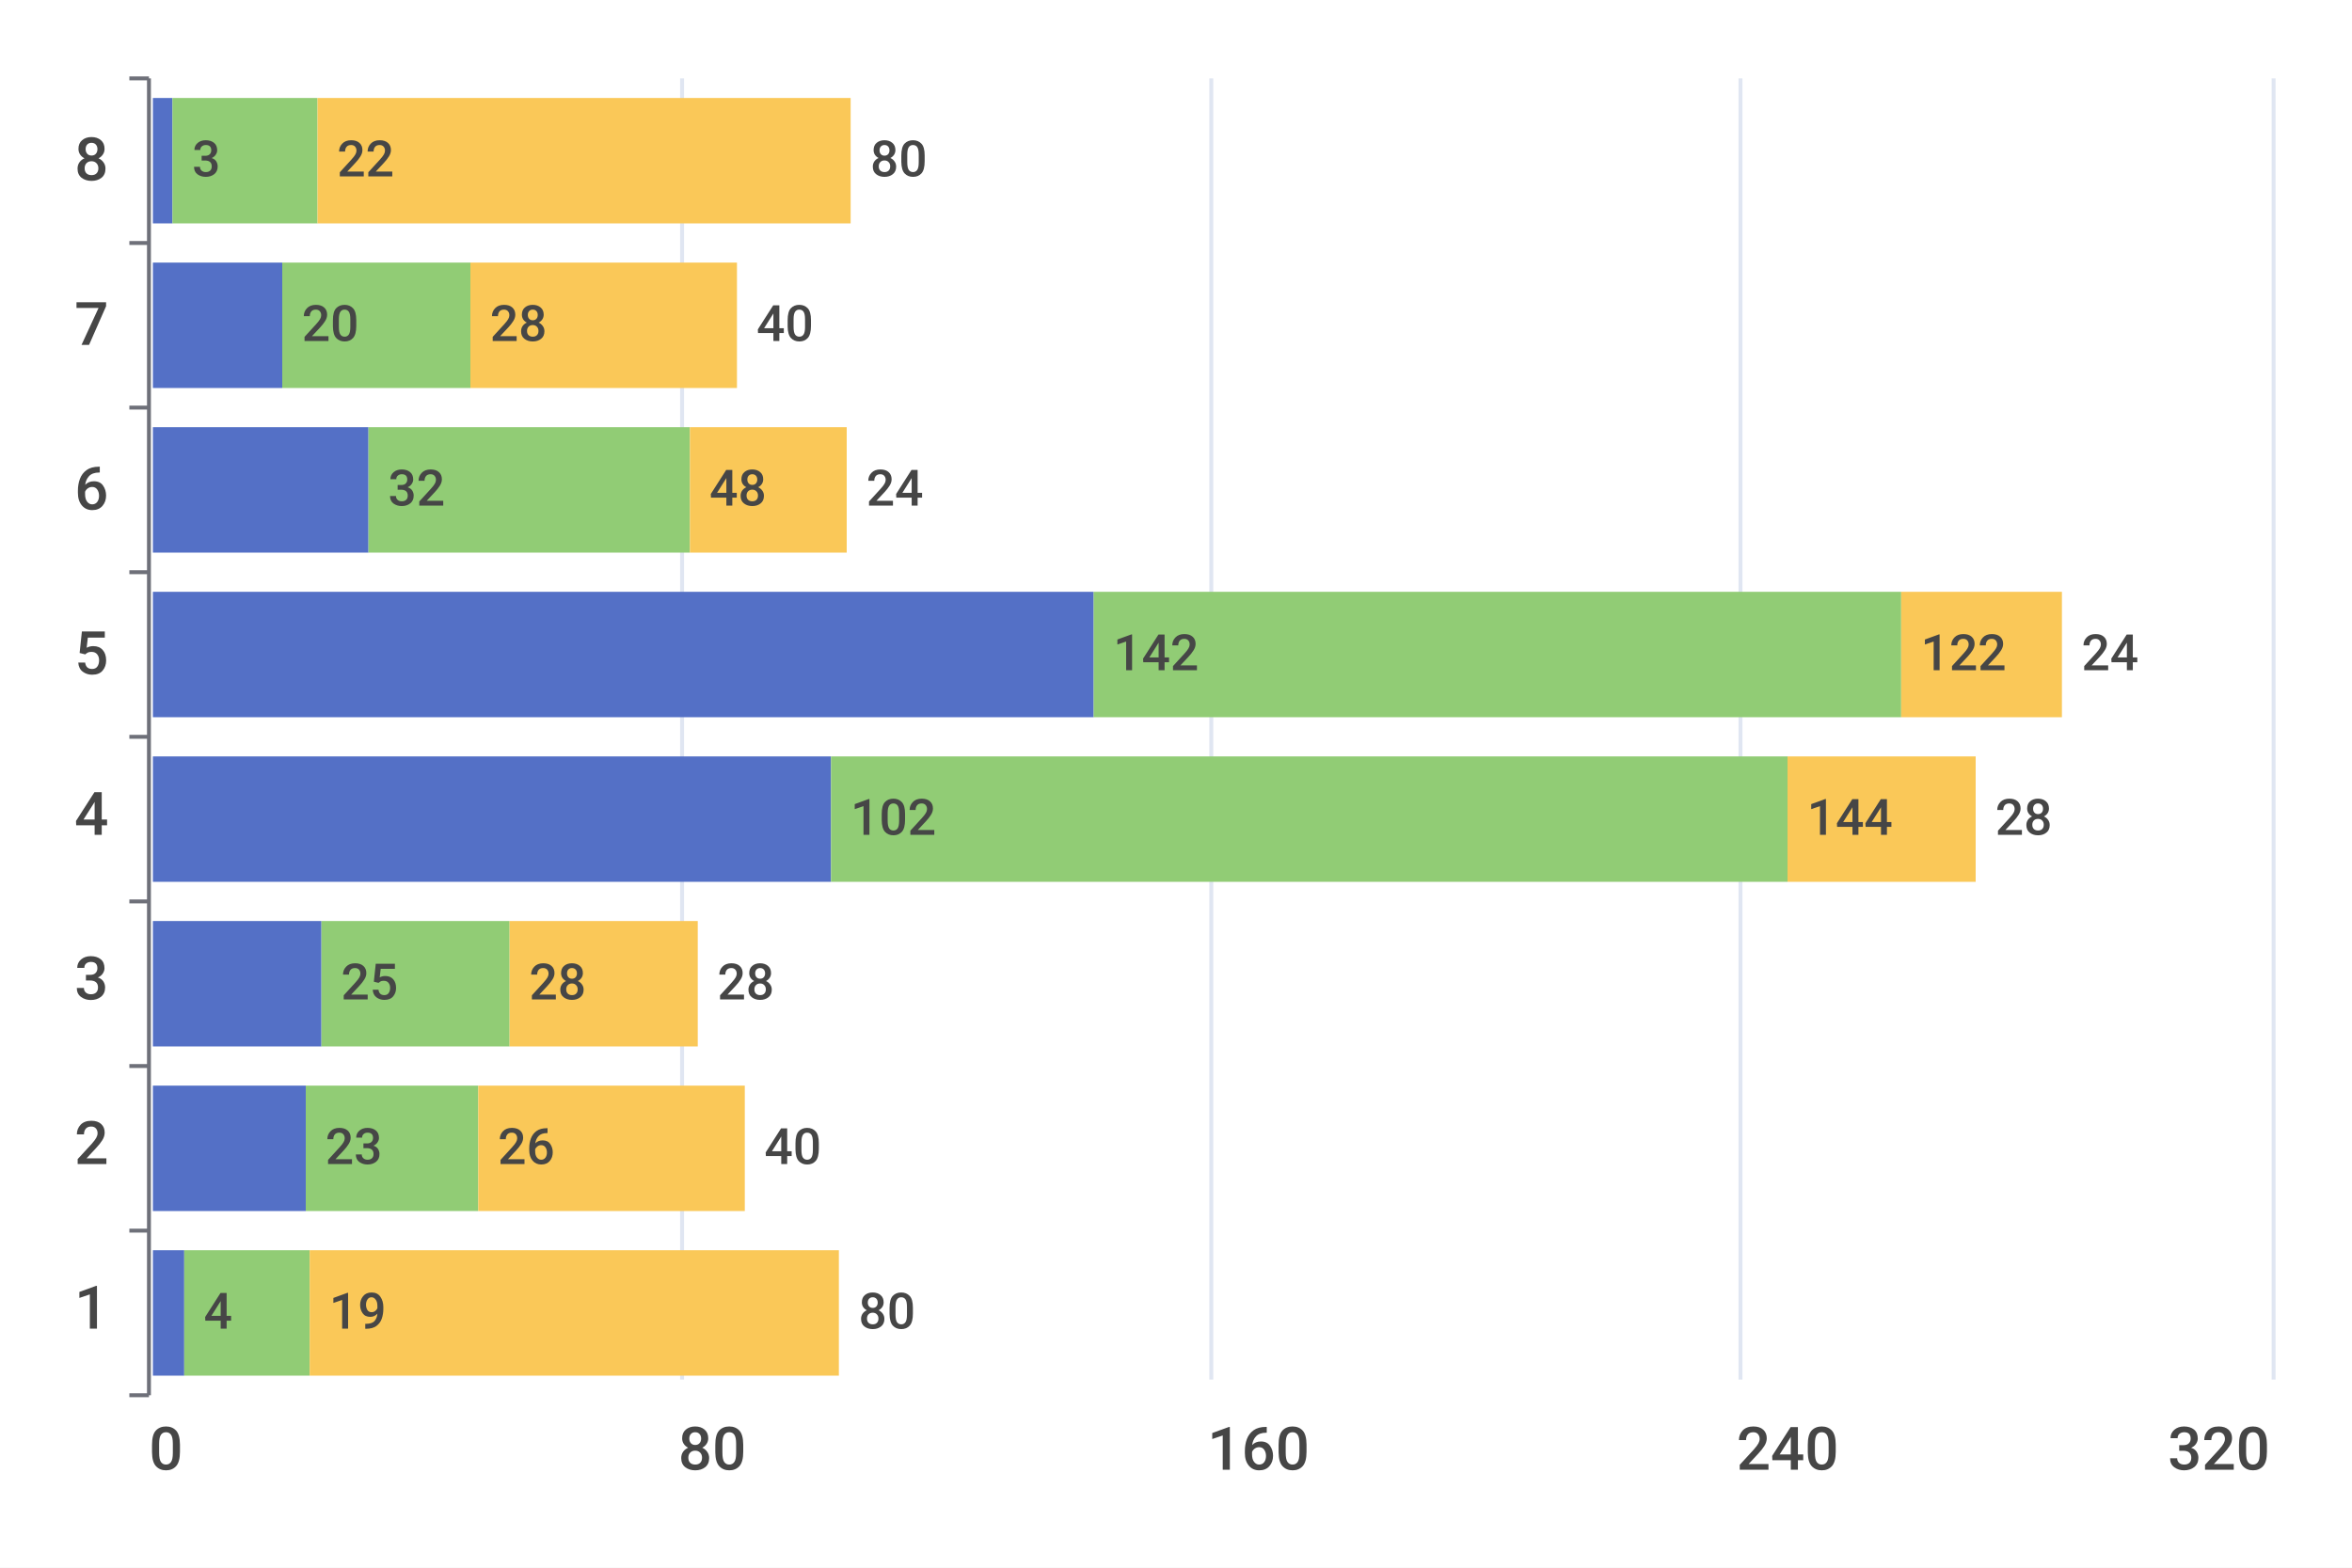
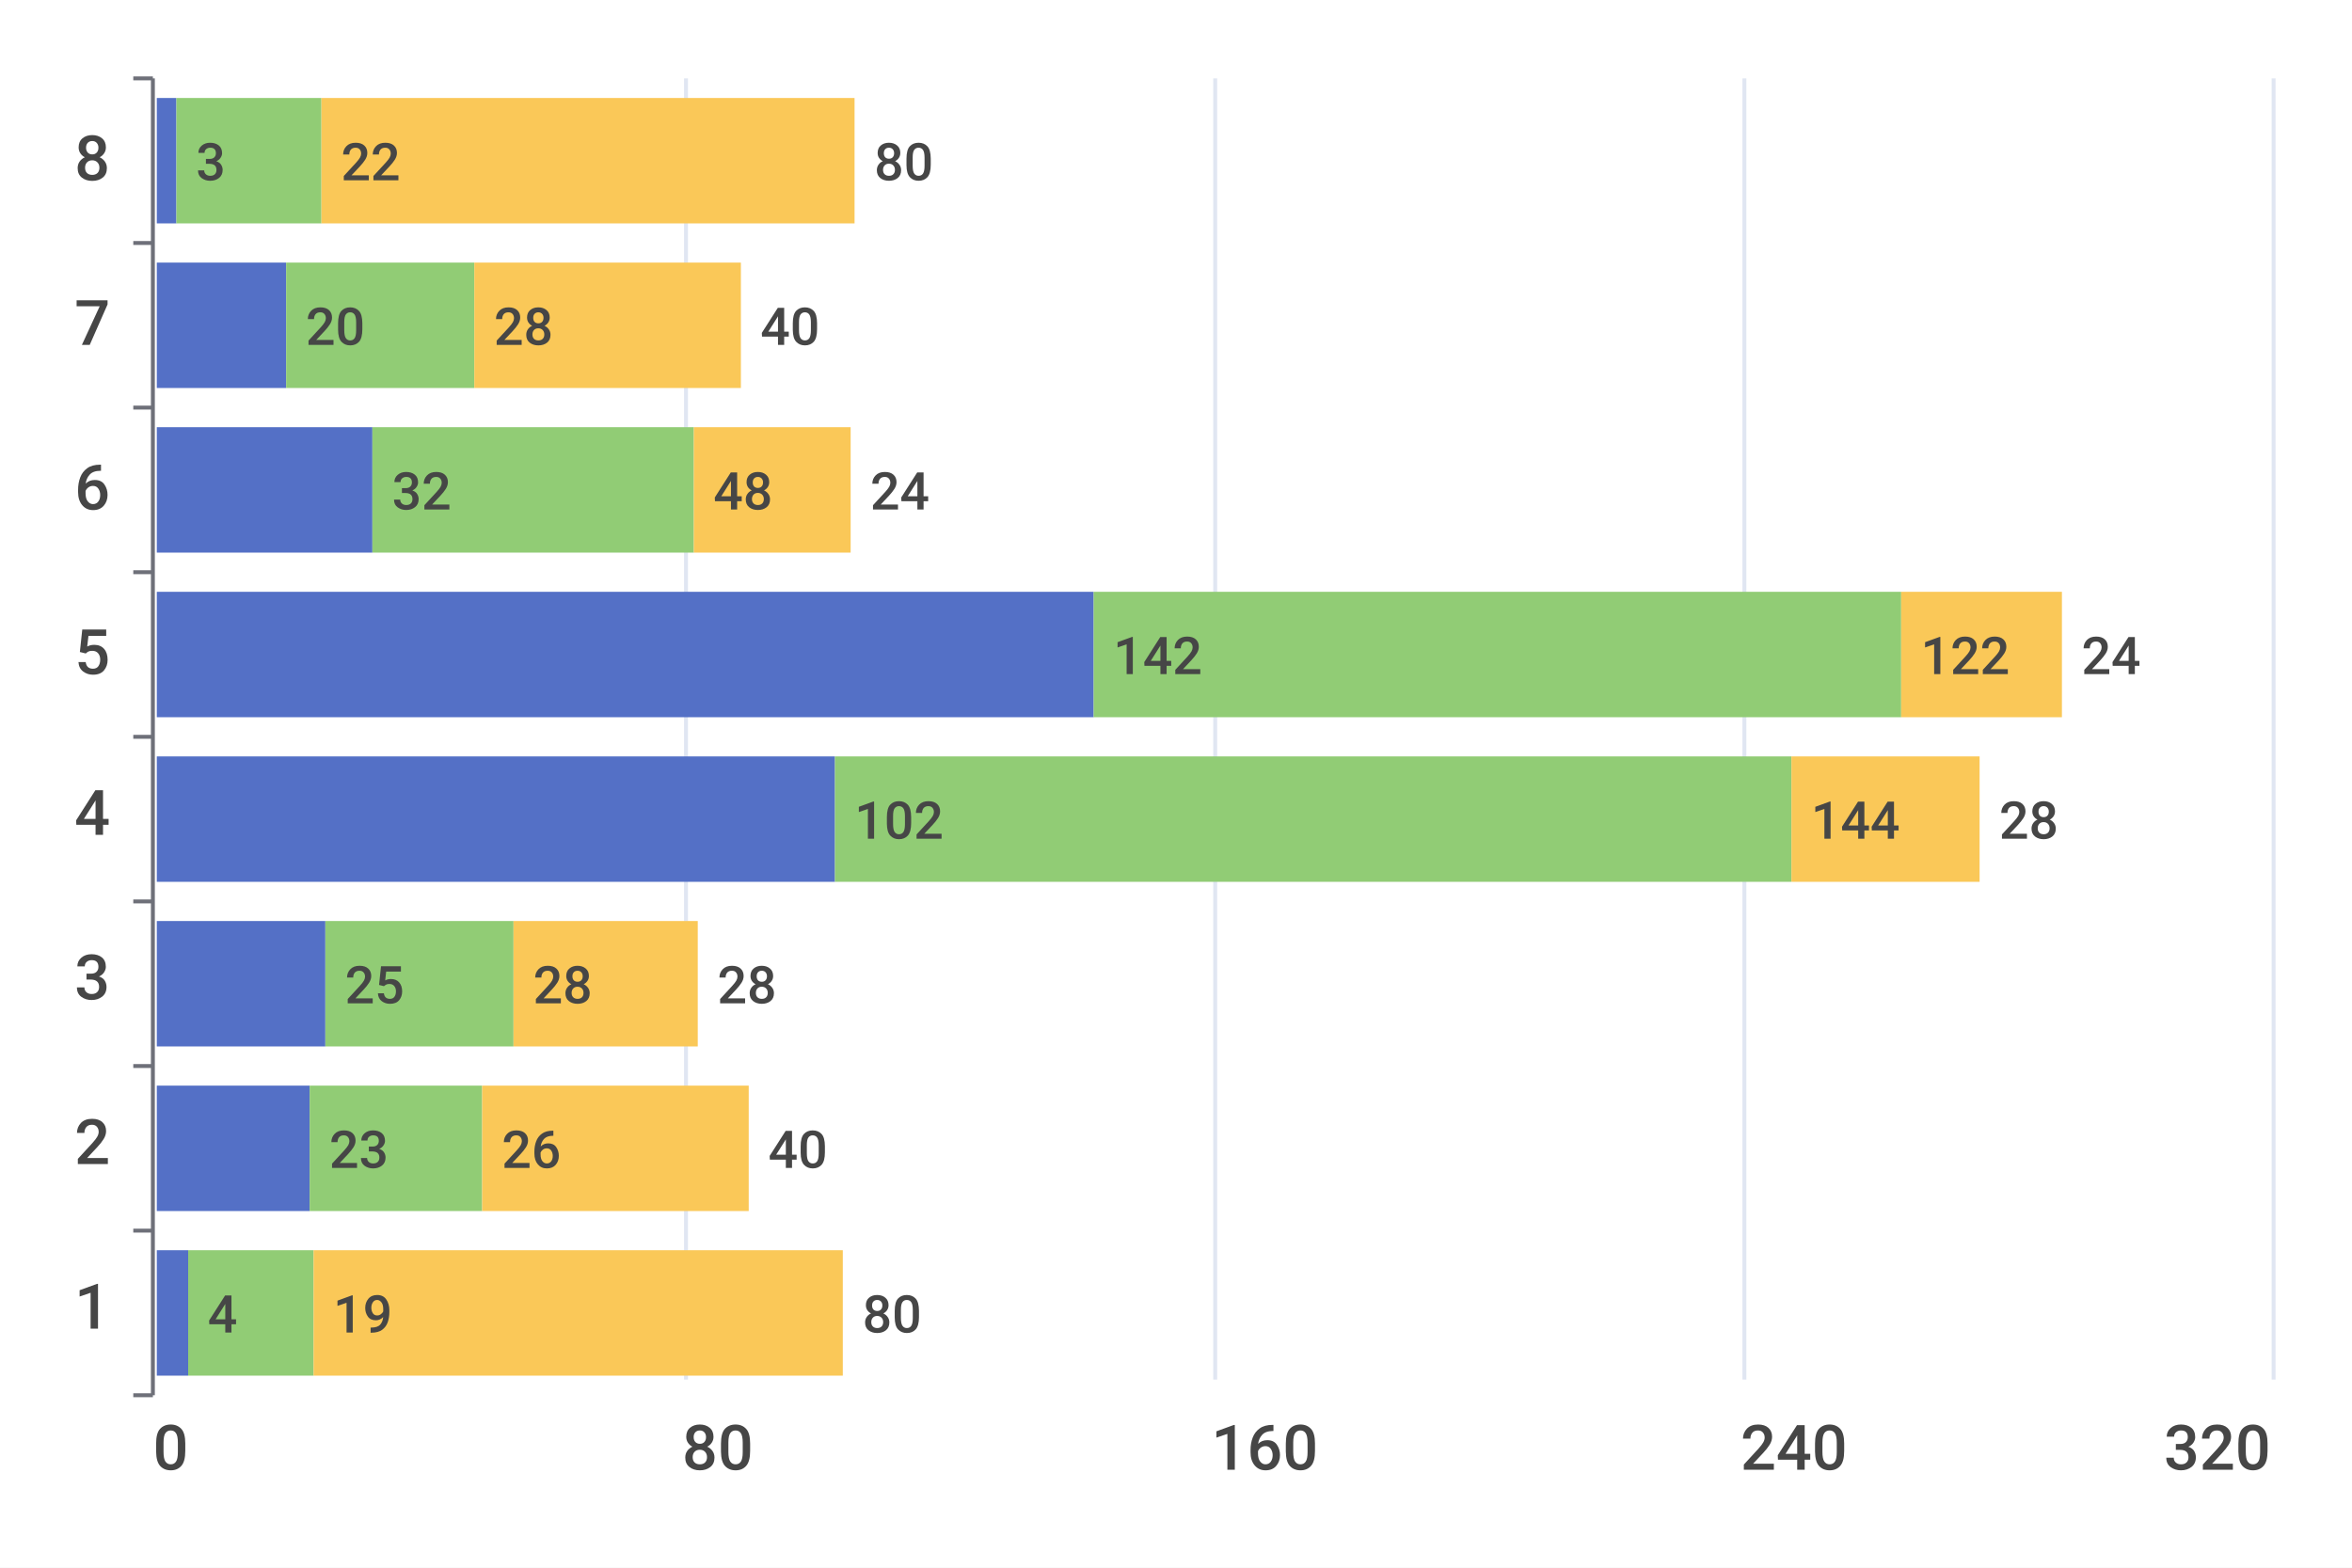
<svg xmlns="http://www.w3.org/2000/svg" viewBox="0 0 600 400">
  <path d="M 0 0 L 600 0 L 600 400 L 0 400 L 0 0" style="stroke:none;fill:white" />
-   <path d="M 38 20 L 38 356" style="stroke-width:1;stroke:rgb(110,112,121);fill:none" />
-   <path d="M 33 20 L 38 20" style="stroke-width:1;stroke:rgb(110,112,121);fill:none" />
-   <path d="M 33 62 L 38 62" style="stroke-width:1;stroke:rgb(110,112,121);fill:none" />
-   <path d="M 33 104 L 38 104" style="stroke-width:1;stroke:rgb(110,112,121);fill:none" />
-   <path d="M 33 146 L 38 146" style="stroke-width:1;stroke:rgb(110,112,121);fill:none" />
-   <path d="M 33 188 L 38 188" style="stroke-width:1;stroke:rgb(110,112,121);fill:none" />
-   <path d="M 33 230 L 38 230" style="stroke-width:1;stroke:rgb(110,112,121);fill:none" />
-   <path d="M 33 272 L 38 272" style="stroke-width:1;stroke:rgb(110,112,121);fill:none" />
-   <path d="M 33 314 L 38 314" style="stroke-width:1;stroke:rgb(110,112,121);fill:none" />
-   <path d="M 33 356 L 38 356" style="stroke-width:1;stroke:rgb(110,112,121);fill:none" />
-   <text x="19" y="46" style="stroke:none;fill:rgb(70,70,70);font-size:15.3px;font-family:'Roboto Medium',sans-serif">8</text>
-   <text x="19" y="88" style="stroke:none;fill:rgb(70,70,70);font-size:15.3px;font-family:'Roboto Medium',sans-serif">7</text>
-   <text x="19" y="130" style="stroke:none;fill:rgb(70,70,70);font-size:15.3px;font-family:'Roboto Medium',sans-serif">6</text>
-   <text x="19" y="172" style="stroke:none;fill:rgb(70,70,70);font-size:15.3px;font-family:'Roboto Medium',sans-serif">5</text>
-   <text x="19" y="213" style="stroke:none;fill:rgb(70,70,70);font-size:15.3px;font-family:'Roboto Medium',sans-serif">4</text>
-   <text x="19" y="255" style="stroke:none;fill:rgb(70,70,70);font-size:15.3px;font-family:'Roboto Medium',sans-serif">3</text>
-   <text x="19" y="297" style="stroke:none;fill:rgb(70,70,70);font-size:15.3px;font-family:'Roboto Medium',sans-serif">2</text>
-   <text x="19" y="339" style="stroke:none;fill:rgb(70,70,70);font-size:15.3px;font-family:'Roboto Medium',sans-serif">1</text>
-   <text x="38" y="375" style="stroke:none;fill:rgb(70,70,70);font-size:15.3px;font-family:'Roboto Medium',sans-serif">0</text>
-   <text x="173" y="375" style="stroke:none;fill:rgb(70,70,70);font-size:15.3px;font-family:'Roboto Medium',sans-serif">80</text>
-   <text x="308" y="375" style="stroke:none;fill:rgb(70,70,70);font-size:15.3px;font-family:'Roboto Medium',sans-serif">160</text>
-   <text x="443" y="375" style="stroke:none;fill:rgb(70,70,70);font-size:15.3px;font-family:'Roboto Medium',sans-serif">240</text>
-   <text x="553" y="375" style="stroke:none;fill:rgb(70,70,70);font-size:15.3px;font-family:'Roboto Medium',sans-serif">320</text>
-   <path d="M 174 20 L 174 352" style="stroke-width:1;stroke:rgb(224,230,242);fill:none" />
-   <path d="M 309 20 L 309 352" style="stroke-width:1;stroke:rgb(224,230,242);fill:none" />
-   <path d="M 444 20 L 444 352" style="stroke-width:1;stroke:rgb(224,230,242);fill:none" />
+   <path d="M 39 20 L 39 356" style="stroke-width:1;stroke:rgb(110,112,121);fill:none" />
+   <path d="M 34 20 L 39 20" style="stroke-width:1;stroke:rgb(110,112,121);fill:none" />
+   <path d="M 34 62 L 39 62" style="stroke-width:1;stroke:rgb(110,112,121);fill:none" />
+   <path d="M 34 104 L 39 104" style="stroke-width:1;stroke:rgb(110,112,121);fill:none" />
+   <path d="M 34 146 L 39 146" style="stroke-width:1;stroke:rgb(110,112,121);fill:none" />
+   <path d="M 34 188 L 39 188" style="stroke-width:1;stroke:rgb(110,112,121);fill:none" />
+   <path d="M 34 230 L 39 230" style="stroke-width:1;stroke:rgb(110,112,121);fill:none" />
+   <path d="M 34 272 L 39 272" style="stroke-width:1;stroke:rgb(110,112,121);fill:none" />
+   <path d="M 34 314 L 39 314" style="stroke-width:1;stroke:rgb(110,112,121);fill:none" />
+   <path d="M 34 356 L 39 356" style="stroke-width:1;stroke:rgb(110,112,121);fill:none" />
+   <text x="19" y="46" style="stroke:none;fill:rgb(70,70,70);font-size:16px;font-family:'Roboto Medium',sans-serif">8</text>
+   <text x="19" y="88" style="stroke:none;fill:rgb(70,70,70);font-size:16px;font-family:'Roboto Medium',sans-serif">7</text>
+   <text x="19" y="130" style="stroke:none;fill:rgb(70,70,70);font-size:16px;font-family:'Roboto Medium',sans-serif">6</text>
+   <text x="19" y="172" style="stroke:none;fill:rgb(70,70,70);font-size:16px;font-family:'Roboto Medium',sans-serif">5</text>
+   <text x="19" y="213" style="stroke:none;fill:rgb(70,70,70);font-size:16px;font-family:'Roboto Medium',sans-serif">4</text>
+   <text x="19" y="255" style="stroke:none;fill:rgb(70,70,70);font-size:16px;font-family:'Roboto Medium',sans-serif">3</text>
+   <text x="19" y="297" style="stroke:none;fill:rgb(70,70,70);font-size:16px;font-family:'Roboto Medium',sans-serif">2</text>
+   <text x="19" y="339" style="stroke:none;fill:rgb(70,70,70);font-size:16px;font-family:'Roboto Medium',sans-serif">1</text>
+   <text x="39" y="375" style="stroke:none;fill:rgb(70,70,70);font-size:16px;font-family:'Roboto Medium',sans-serif">0</text>
+   <text x="174" y="375" style="stroke:none;fill:rgb(70,70,70);font-size:16px;font-family:'Roboto Medium',sans-serif">80</text>
+   <text x="309" y="375" style="stroke:none;fill:rgb(70,70,70);font-size:16px;font-family:'Roboto Medium',sans-serif">160</text>
+   <text x="444" y="375" style="stroke:none;fill:rgb(70,70,70);font-size:16px;font-family:'Roboto Medium',sans-serif">240</text>
+   <text x="552" y="375" style="stroke:none;fill:rgb(70,70,70);font-size:16px;font-family:'Roboto Medium',sans-serif">320</text>
+   <path d="M 175 20 L 175 352" style="stroke-width:1;stroke:rgb(224,230,242);fill:none" />
+   <path d="M 310 20 L 310 352" style="stroke-width:1;stroke:rgb(224,230,242);fill:none" />
+   <path d="M 445 20 L 445 352" style="stroke-width:1;stroke:rgb(224,230,242);fill:none" />
  <path d="M 580 20 L 580 352" style="stroke-width:1;stroke:rgb(224,230,242);fill:none" />
-   <path d="M 39 319 L 47 319 L 47 351 L 39 351 L 39 319" style="stroke:none;fill:rgb(84,112,198)" />
-   <path d="M 39 277 L 78 277 L 78 309 L 39 309 L 39 277" style="stroke:none;fill:rgb(84,112,198)" />
-   <path d="M 39 235 L 82 235 L 82 267 L 39 267 L 39 235" style="stroke:none;fill:rgb(84,112,198)" />
-   <path d="M 39 193 L 212 193 L 212 225 L 39 225 L 39 193" style="stroke:none;fill:rgb(84,112,198)" />
-   <path d="M 39 151 L 279 151 L 279 183 L 39 183 L 39 151" style="stroke:none;fill:rgb(84,112,198)" />
-   <path d="M 39 109 L 94 109 L 94 141 L 39 141 L 39 109" style="stroke:none;fill:rgb(84,112,198)" />
-   <path d="M 39 67 L 72 67 L 72 99 L 39 99 L 39 67" style="stroke:none;fill:rgb(84,112,198)" />
-   <path d="M 39 25 L 44 25 L 44 57 L 39 57 L 39 25" style="stroke:none;fill:rgb(84,112,198)" />
-   <path d="M 47 319 L 79 319 L 79 351 L 47 351 L 47 319" style="stroke:none;fill:rgb(145,204,117)" />
-   <path d="M 78 277 L 122 277 L 122 309 L 78 309 L 78 277" style="stroke:none;fill:rgb(145,204,117)" />
-   <path d="M 82 235 L 130 235 L 130 267 L 82 267 L 82 235" style="stroke:none;fill:rgb(145,204,117)" />
-   <path d="M 212 193 L 456 193 L 456 225 L 212 225 L 212 193" style="stroke:none;fill:rgb(145,204,117)" />
+   <path d="M 40 319 L 48 319 L 48 351 L 40 351 L 40 319" style="stroke:none;fill:rgb(84,112,198)" />
+   <path d="M 40 277 L 79 277 L 79 309 L 40 309 L 40 277" style="stroke:none;fill:rgb(84,112,198)" />
+   <path d="M 40 235 L 83 235 L 83 267 L 40 267 L 40 235" style="stroke:none;fill:rgb(84,112,198)" />
+   <path d="M 40 193 L 213 193 L 213 225 L 40 225 L 40 193" style="stroke:none;fill:rgb(84,112,198)" />
+   <path d="M 40 151 L 279 151 L 279 183 L 40 183 L 40 151" style="stroke:none;fill:rgb(84,112,198)" />
+   <path d="M 40 109 L 95 109 L 95 141 L 40 141 L 40 109" style="stroke:none;fill:rgb(84,112,198)" />
+   <path d="M 40 67 L 73 67 L 73 99 L 40 99 L 40 67" style="stroke:none;fill:rgb(84,112,198)" />
+   <path d="M 40 25 L 45 25 L 45 57 L 40 57 L 40 25" style="stroke:none;fill:rgb(84,112,198)" />
+   <path d="M 48 319 L 80 319 L 80 351 L 48 351 L 48 319" style="stroke:none;fill:rgb(145,204,117)" />
+   <path d="M 79 277 L 123 277 L 123 309 L 79 309 L 79 277" style="stroke:none;fill:rgb(145,204,117)" />
+   <path d="M 83 235 L 131 235 L 131 267 L 83 267 L 83 235" style="stroke:none;fill:rgb(145,204,117)" />
+   <path d="M 213 193 L 457 193 L 457 225 L 213 225 L 213 193" style="stroke:none;fill:rgb(145,204,117)" />
  <path d="M 279 151 L 485 151 L 485 183 L 279 183 L 279 151" style="stroke:none;fill:rgb(145,204,117)" />
-   <path d="M 94 109 L 176 109 L 176 141 L 94 141 L 94 109" style="stroke:none;fill:rgb(145,204,117)" />
-   <path d="M 72 67 L 120 67 L 120 99 L 72 99 L 72 67" style="stroke:none;fill:rgb(145,204,117)" />
-   <path d="M 44 25 L 81 25 L 81 57 L 44 57 L 44 25" style="stroke:none;fill:rgb(145,204,117)" />
-   <path d="M 79 319 L 214 319 L 214 351 L 79 351 L 79 319" style="stroke:none;fill:rgb(250,200,88)" />
-   <path d="M 122 277 L 190 277 L 190 309 L 122 309 L 122 277" style="stroke:none;fill:rgb(250,200,88)" />
-   <path d="M 130 235 L 178 235 L 178 267 L 130 267 L 130 235" style="stroke:none;fill:rgb(250,200,88)" />
-   <path d="M 456 193 L 504 193 L 504 225 L 456 225 L 456 193" style="stroke:none;fill:rgb(250,200,88)" />
+   <path d="M 95 109 L 177 109 L 177 141 L 95 141 L 95 109" style="stroke:none;fill:rgb(145,204,117)" />
+   <path d="M 73 67 L 121 67 L 121 99 L 73 99 L 73 67" style="stroke:none;fill:rgb(145,204,117)" />
+   <path d="M 45 25 L 82 25 L 82 57 L 45 57 L 45 25" style="stroke:none;fill:rgb(145,204,117)" />
+   <path d="M 80 319 L 215 319 L 215 351 L 80 351 L 80 319" style="stroke:none;fill:rgb(250,200,88)" />
+   <path d="M 123 277 L 191 277 L 191 309 L 123 309 L 123 277" style="stroke:none;fill:rgb(250,200,88)" />
+   <path d="M 131 235 L 178 235 L 178 267 L 131 267 L 131 235" style="stroke:none;fill:rgb(250,200,88)" />
+   <path d="M 457 193 L 505 193 L 505 225 L 457 225 L 457 193" style="stroke:none;fill:rgb(250,200,88)" />
  <path d="M 485 151 L 526 151 L 526 183 L 485 183 L 485 151" style="stroke:none;fill:rgb(250,200,88)" />
-   <path d="M 176 109 L 216 109 L 216 141 L 176 141 L 176 109" style="stroke:none;fill:rgb(250,200,88)" />
-   <path d="M 120 67 L 188 67 L 188 99 L 120 99 L 120 67" style="stroke:none;fill:rgb(250,200,88)" />
-   <path d="M 81 25 L 217 25 L 217 57 L 81 57 L 81 25" style="stroke:none;fill:rgb(250,200,88)" />
-   <text x="52" y="339" style="stroke:none;fill:rgb(70,70,70);font-size:12.8px;font-family:'Roboto Medium',sans-serif">4</text>
-   <text x="83" y="297" style="stroke:none;fill:rgb(70,70,70);font-size:12.8px;font-family:'Roboto Medium',sans-serif">23</text>
-   <text x="87" y="255" style="stroke:none;fill:rgb(70,70,70);font-size:12.8px;font-family:'Roboto Medium',sans-serif">25</text>
-   <text x="217" y="213" style="stroke:none;fill:rgb(70,70,70);font-size:12.8px;font-family:'Roboto Medium',sans-serif">102</text>
-   <text x="284" y="171" style="stroke:none;fill:rgb(70,70,70);font-size:12.8px;font-family:'Roboto Medium',sans-serif">142</text>
-   <text x="99" y="129" style="stroke:none;fill:rgb(70,70,70);font-size:12.8px;font-family:'Roboto Medium',sans-serif">32</text>
-   <text x="77" y="87" style="stroke:none;fill:rgb(70,70,70);font-size:12.8px;font-family:'Roboto Medium',sans-serif">20</text>
-   <text x="49" y="45" style="stroke:none;fill:rgb(70,70,70);font-size:12.8px;font-family:'Roboto Medium',sans-serif">3</text>
-   <text x="84" y="339" style="stroke:none;fill:rgb(70,70,70);font-size:12.8px;font-family:'Roboto Medium',sans-serif">19</text>
-   <text x="127" y="297" style="stroke:none;fill:rgb(70,70,70);font-size:12.8px;font-family:'Roboto Medium',sans-serif">26</text>
-   <text x="135" y="255" style="stroke:none;fill:rgb(70,70,70);font-size:12.8px;font-family:'Roboto Medium',sans-serif">28</text>
-   <text x="461" y="213" style="stroke:none;fill:rgb(70,70,70);font-size:12.8px;font-family:'Roboto Medium',sans-serif">144</text>
-   <text x="490" y="171" style="stroke:none;fill:rgb(70,70,70);font-size:12.8px;font-family:'Roboto Medium',sans-serif">122</text>
-   <text x="181" y="129" style="stroke:none;fill:rgb(70,70,70);font-size:12.8px;font-family:'Roboto Medium',sans-serif">48</text>
-   <text x="125" y="87" style="stroke:none;fill:rgb(70,70,70);font-size:12.8px;font-family:'Roboto Medium',sans-serif">28</text>
-   <text x="86" y="45" style="stroke:none;fill:rgb(70,70,70);font-size:12.8px;font-family:'Roboto Medium',sans-serif">22</text>
-   <text x="219" y="339" style="stroke:none;fill:rgb(70,70,70);font-size:12.8px;font-family:'Roboto Medium',sans-serif">80</text>
-   <text x="195" y="297" style="stroke:none;fill:rgb(70,70,70);font-size:12.8px;font-family:'Roboto Medium',sans-serif">40</text>
-   <text x="183" y="255" style="stroke:none;fill:rgb(70,70,70);font-size:12.8px;font-family:'Roboto Medium',sans-serif">28</text>
-   <text x="509" y="213" style="stroke:none;fill:rgb(70,70,70);font-size:12.8px;font-family:'Roboto Medium',sans-serif">28</text>
-   <text x="531" y="171" style="stroke:none;fill:rgb(70,70,70);font-size:12.8px;font-family:'Roboto Medium',sans-serif">24</text>
-   <text x="221" y="129" style="stroke:none;fill:rgb(70,70,70);font-size:12.8px;font-family:'Roboto Medium',sans-serif">24</text>
-   <text x="193" y="87" style="stroke:none;fill:rgb(70,70,70);font-size:12.8px;font-family:'Roboto Medium',sans-serif">40</text>
-   <text x="222" y="45" style="stroke:none;fill:rgb(70,70,70);font-size:12.8px;font-family:'Roboto Medium',sans-serif">80</text>
+   <path d="M 177 109 L 217 109 L 217 141 L 177 141 L 177 109" style="stroke:none;fill:rgb(250,200,88)" />
+   <path d="M 121 67 L 189 67 L 189 99 L 121 99 L 121 67" style="stroke:none;fill:rgb(250,200,88)" />
+   <path d="M 82 25 L 218 25 L 218 57 L 82 57 L 82 25" style="stroke:none;fill:rgb(250,200,88)" />
+   <text x="53" y="340" style="stroke:none;fill:rgb(70,70,70);font-size:13.3px;font-family:'Roboto Medium',sans-serif">4</text>
+   <text x="84" y="298" style="stroke:none;fill:rgb(70,70,70);font-size:13.3px;font-family:'Roboto Medium',sans-serif">23</text>
+   <text x="88" y="256" style="stroke:none;fill:rgb(70,70,70);font-size:13.3px;font-family:'Roboto Medium',sans-serif">25</text>
+   <text x="218" y="214" style="stroke:none;fill:rgb(70,70,70);font-size:13.3px;font-family:'Roboto Medium',sans-serif">102</text>
+   <text x="284" y="172" style="stroke:none;fill:rgb(70,70,70);font-size:13.3px;font-family:'Roboto Medium',sans-serif">142</text>
+   <text x="100" y="130" style="stroke:none;fill:rgb(70,70,70);font-size:13.3px;font-family:'Roboto Medium',sans-serif">32</text>
+   <text x="78" y="88" style="stroke:none;fill:rgb(70,70,70);font-size:13.3px;font-family:'Roboto Medium',sans-serif">20</text>
+   <text x="50" y="46" style="stroke:none;fill:rgb(70,70,70);font-size:13.3px;font-family:'Roboto Medium',sans-serif">3</text>
+   <text x="85" y="340" style="stroke:none;fill:rgb(70,70,70);font-size:13.3px;font-family:'Roboto Medium',sans-serif">19</text>
+   <text x="128" y="298" style="stroke:none;fill:rgb(70,70,70);font-size:13.3px;font-family:'Roboto Medium',sans-serif">26</text>
+   <text x="136" y="256" style="stroke:none;fill:rgb(70,70,70);font-size:13.3px;font-family:'Roboto Medium',sans-serif">28</text>
+   <text x="462" y="214" style="stroke:none;fill:rgb(70,70,70);font-size:13.3px;font-family:'Roboto Medium',sans-serif">144</text>
+   <text x="490" y="172" style="stroke:none;fill:rgb(70,70,70);font-size:13.3px;font-family:'Roboto Medium',sans-serif">122</text>
+   <text x="182" y="130" style="stroke:none;fill:rgb(70,70,70);font-size:13.3px;font-family:'Roboto Medium',sans-serif">48</text>
+   <text x="126" y="88" style="stroke:none;fill:rgb(70,70,70);font-size:13.3px;font-family:'Roboto Medium',sans-serif">28</text>
+   <text x="87" y="46" style="stroke:none;fill:rgb(70,70,70);font-size:13.3px;font-family:'Roboto Medium',sans-serif">22</text>
+   <text x="220" y="340" style="stroke:none;fill:rgb(70,70,70);font-size:13.3px;font-family:'Roboto Medium',sans-serif">80</text>
+   <text x="196" y="298" style="stroke:none;fill:rgb(70,70,70);font-size:13.3px;font-family:'Roboto Medium',sans-serif">40</text>
+   <text x="183" y="256" style="stroke:none;fill:rgb(70,70,70);font-size:13.3px;font-family:'Roboto Medium',sans-serif">28</text>
+   <text x="510" y="214" style="stroke:none;fill:rgb(70,70,70);font-size:13.3px;font-family:'Roboto Medium',sans-serif">28</text>
+   <text x="531" y="172" style="stroke:none;fill:rgb(70,70,70);font-size:13.3px;font-family:'Roboto Medium',sans-serif">24</text>
+   <text x="222" y="130" style="stroke:none;fill:rgb(70,70,70);font-size:13.3px;font-family:'Roboto Medium',sans-serif">24</text>
+   <text x="194" y="88" style="stroke:none;fill:rgb(70,70,70);font-size:13.3px;font-family:'Roboto Medium',sans-serif">40</text>
+   <text x="223" y="46" style="stroke:none;fill:rgb(70,70,70);font-size:13.3px;font-family:'Roboto Medium',sans-serif">80</text>
</svg>
